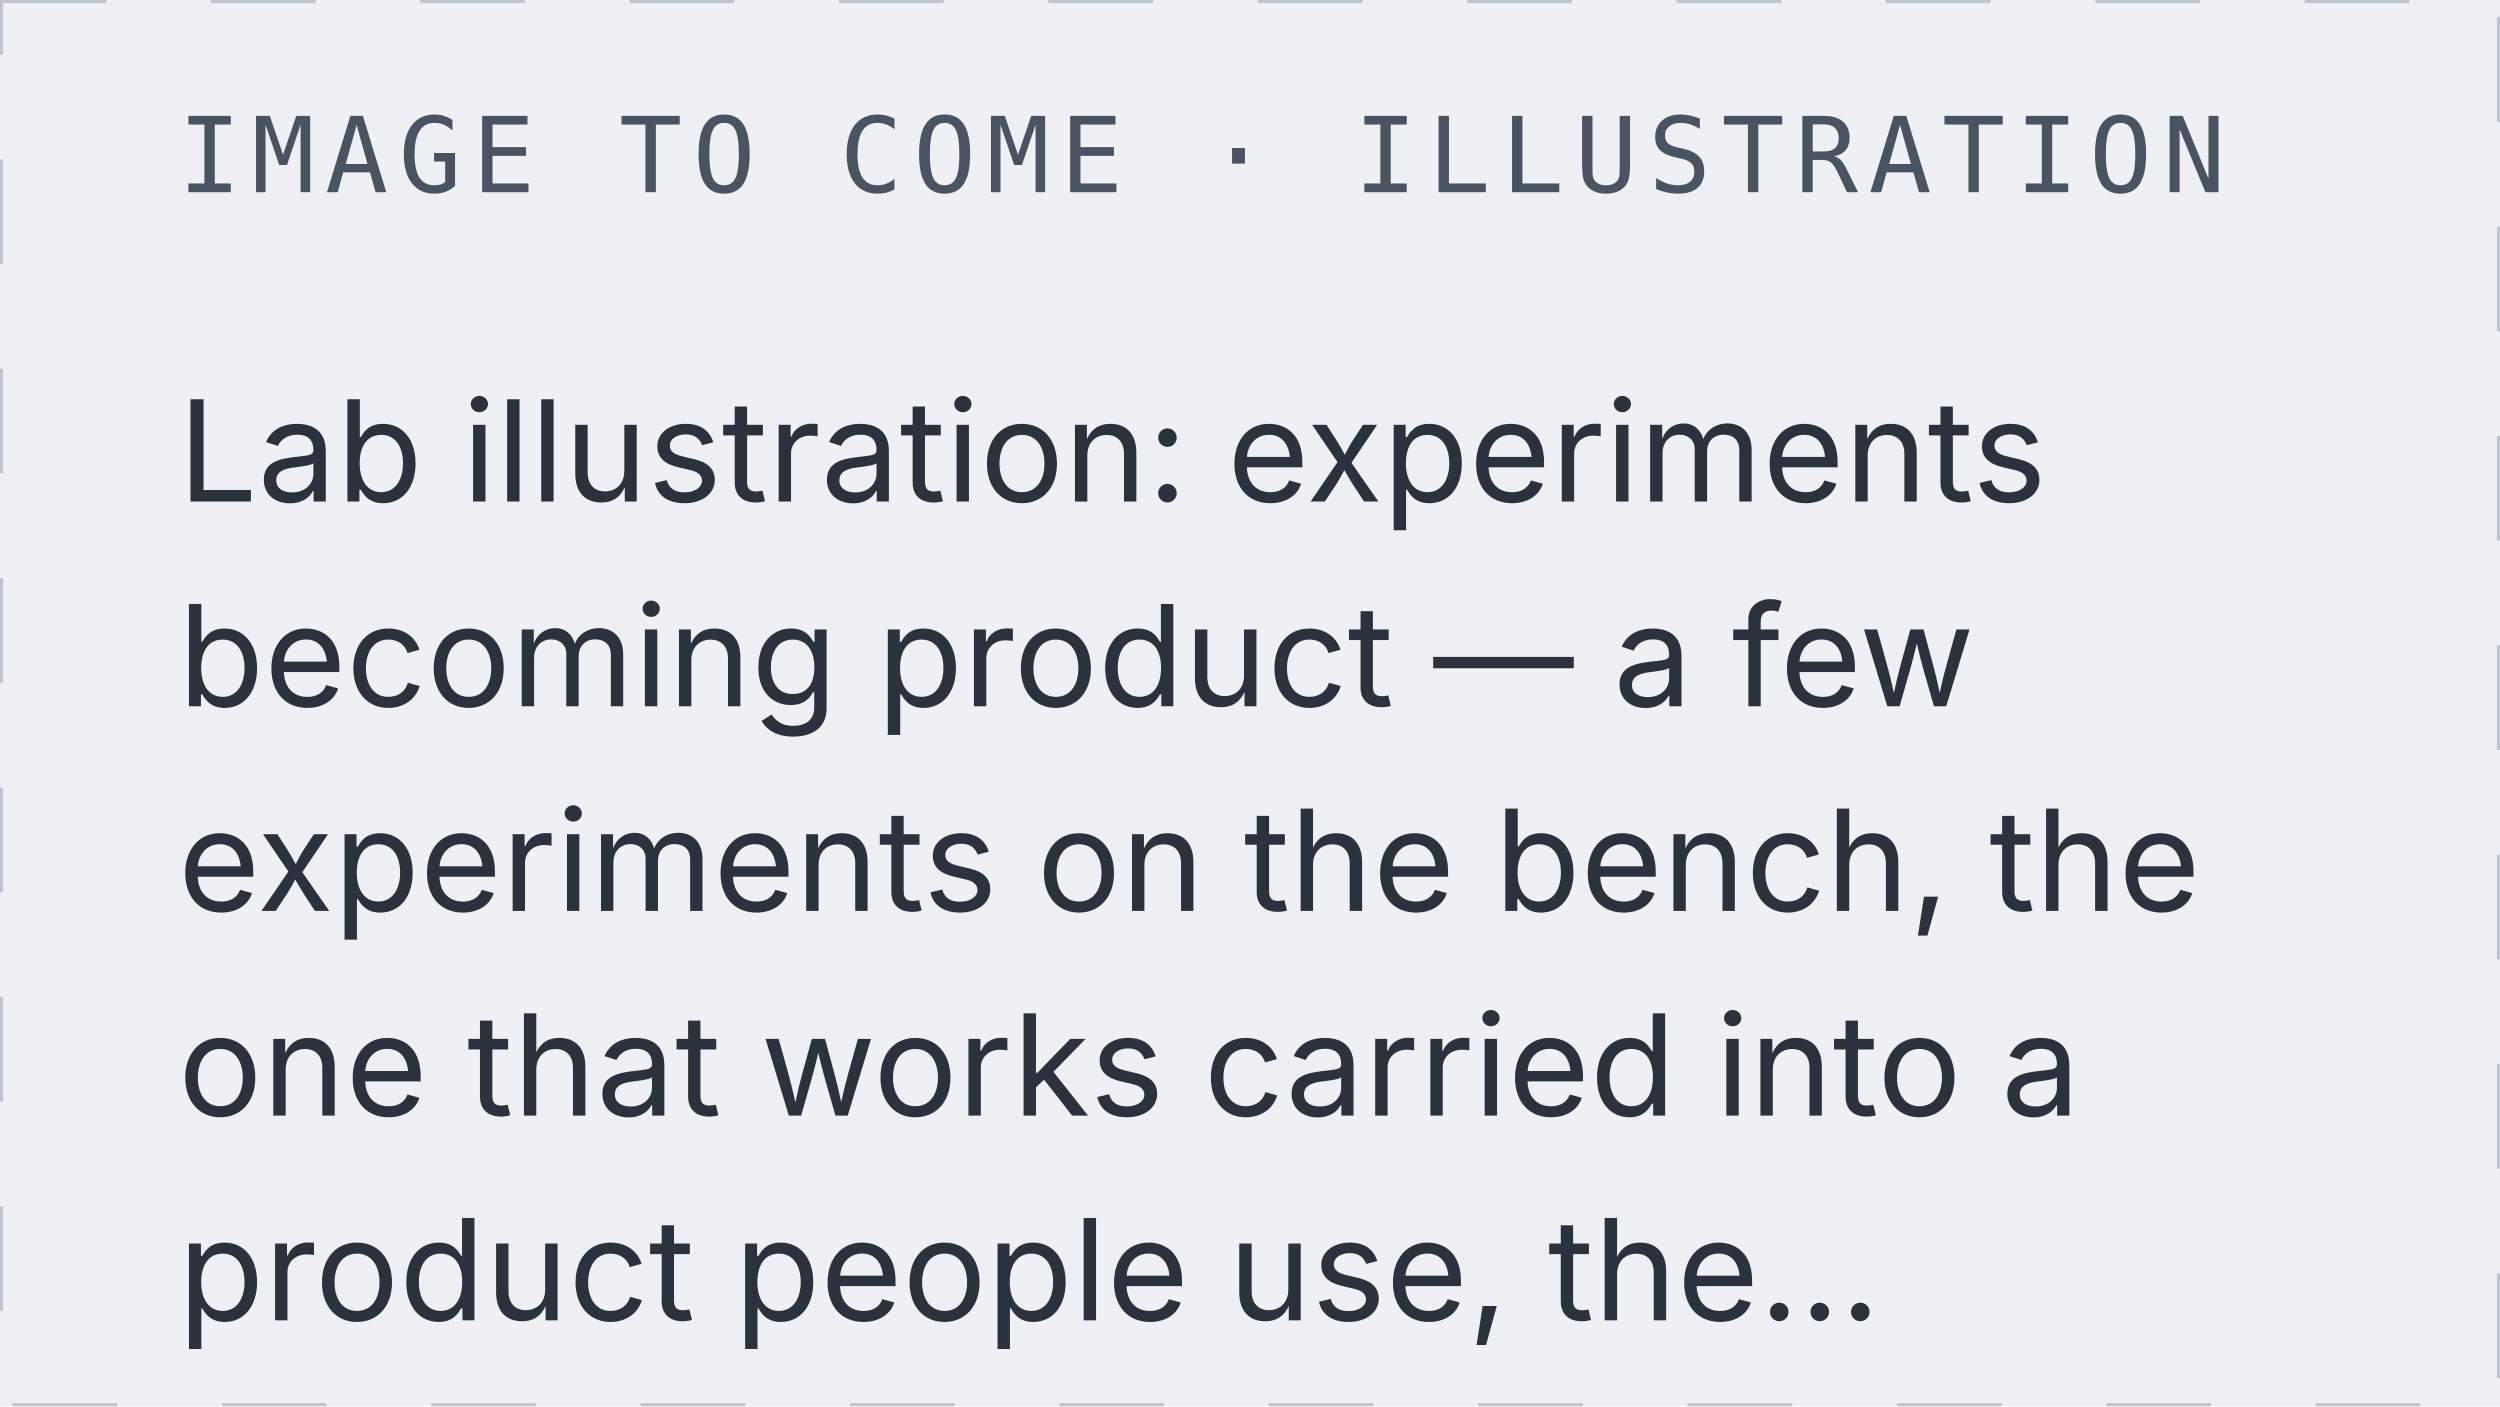
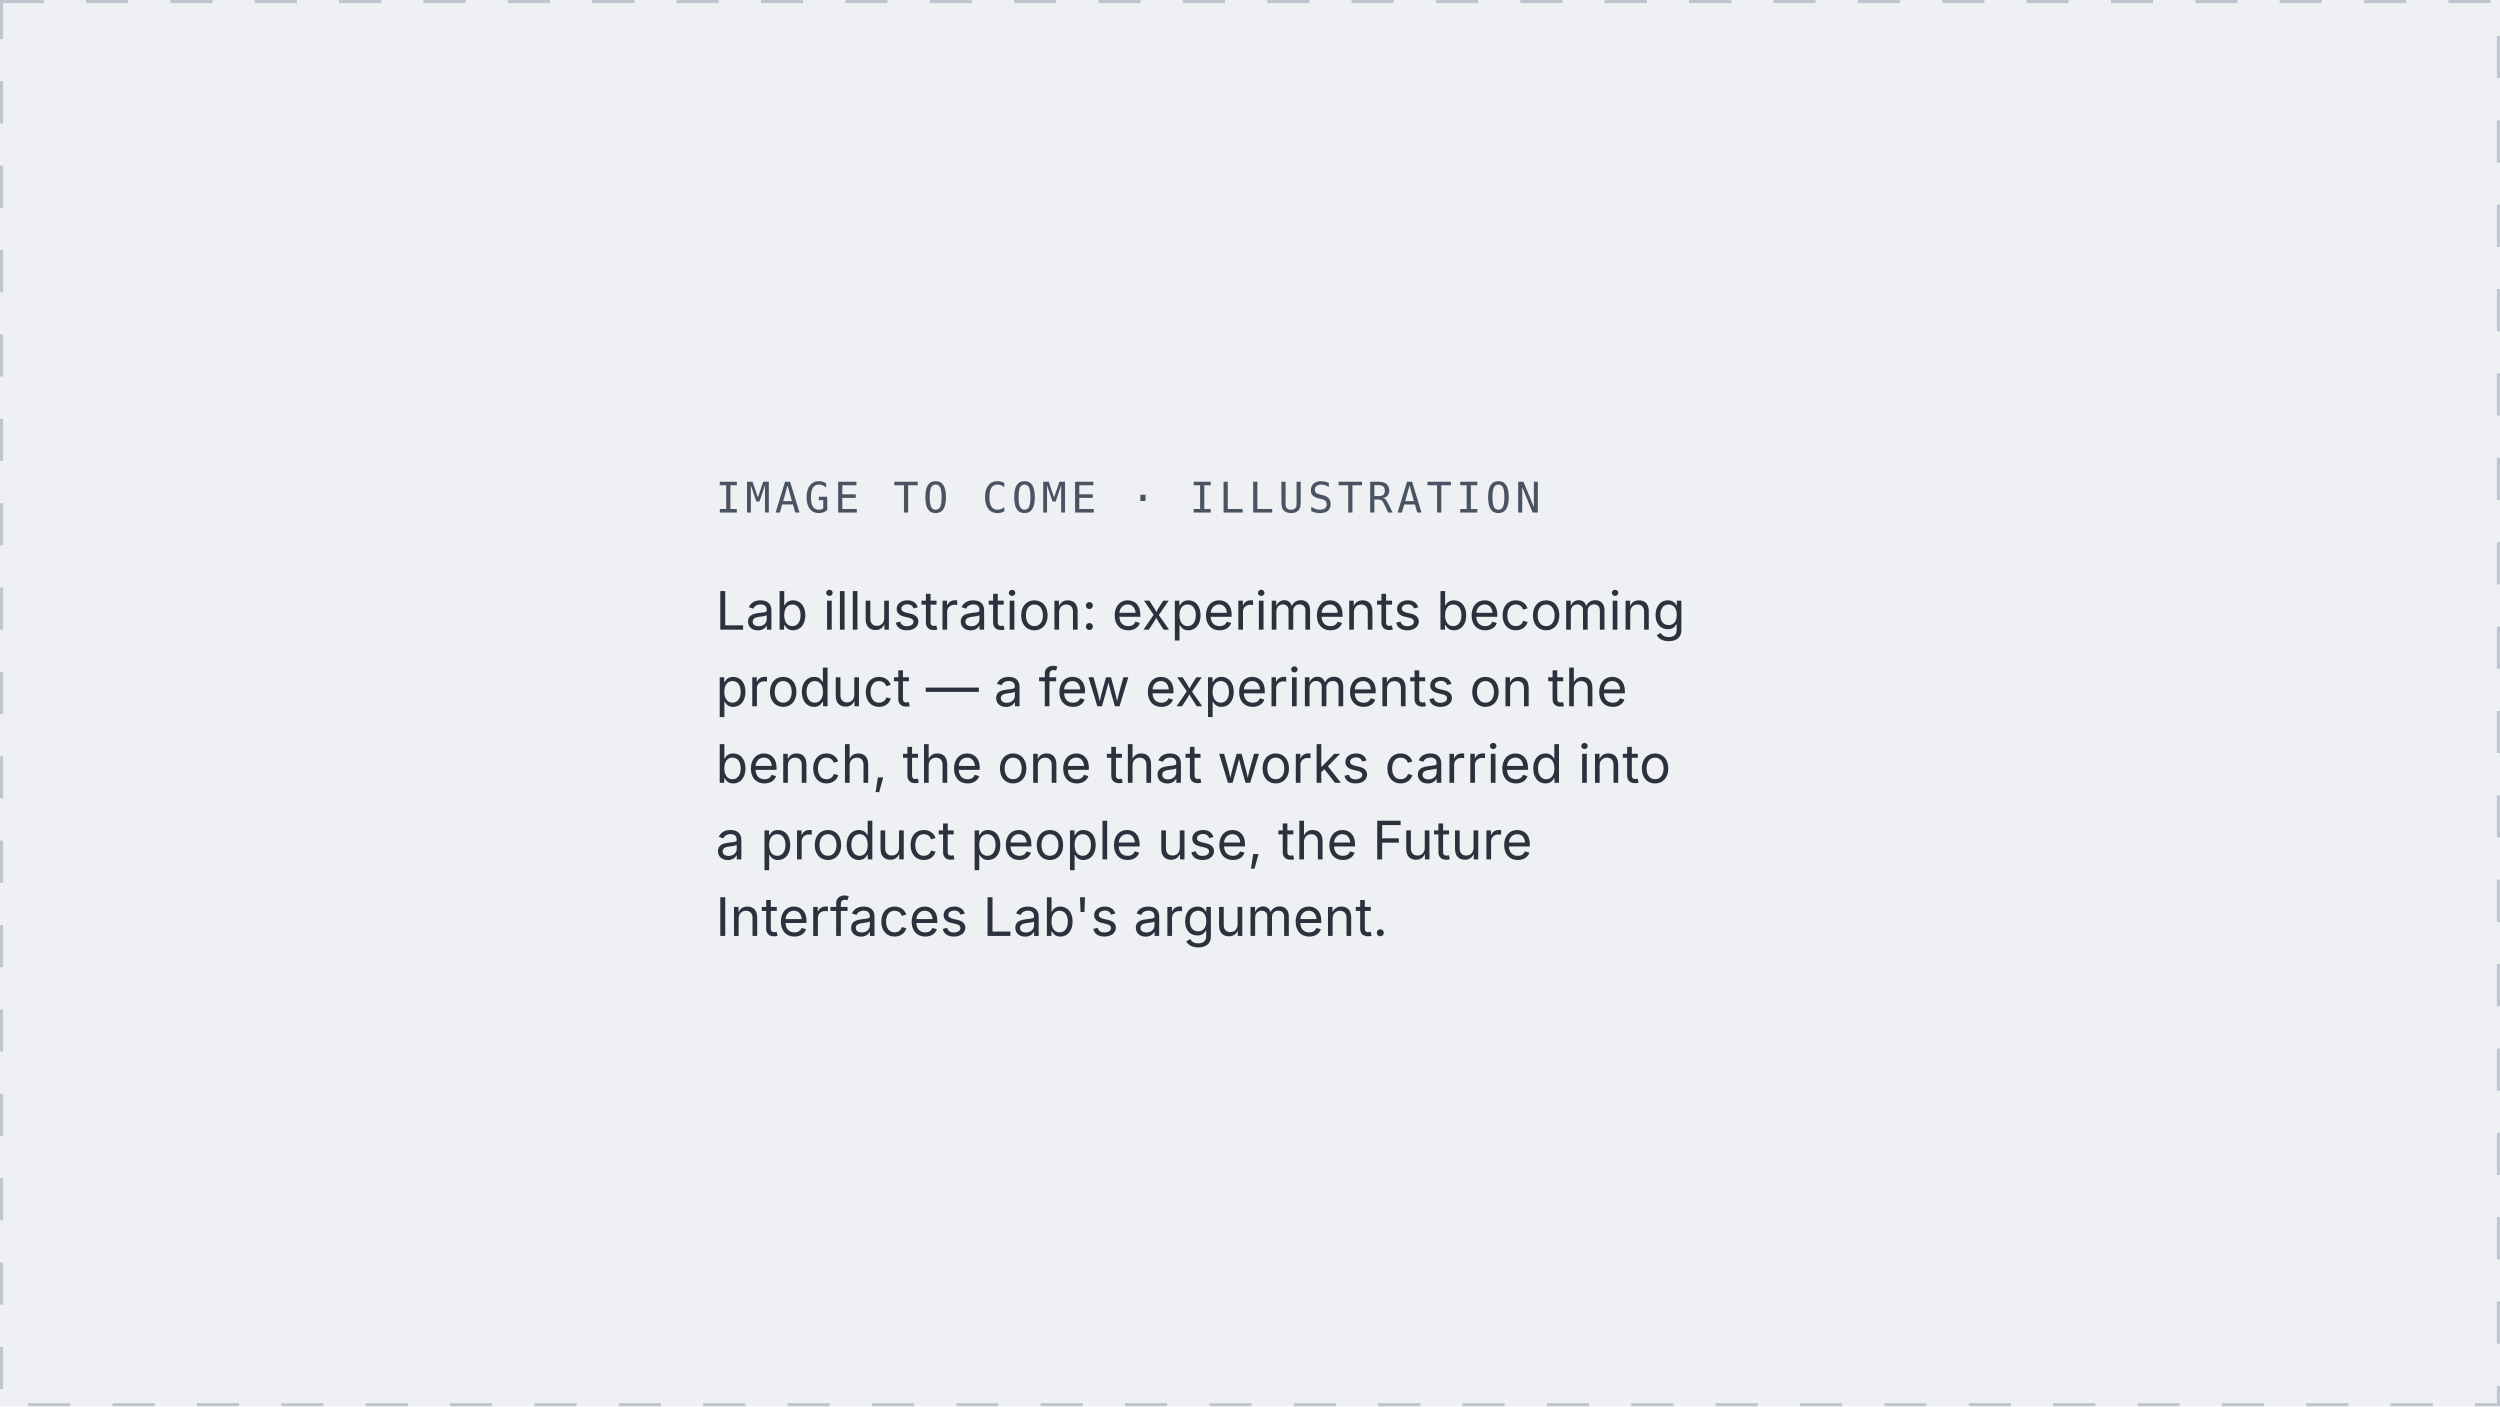
<svg xmlns="http://www.w3.org/2000/svg" viewBox="0 0 1600 900" width="1600" height="900" role="img" aria-label="Image to come · illustration">
  <rect width="1600" height="900" fill="#EEF0F3" />
-   <rect x="1" y="1" width="1598" height="898" fill="none" stroke="#BFC5CF" stroke-width="2" stroke-dasharray="67 67" />
-   <text x="114" y="123" font-family="ui-monospace, Menlo, Consolas, monospace" font-size="67" letter-spacing="6.7" fill="#4A5361">IMAGE TO COME · ILLUSTRATION</text>
-   <text x="114" y="321" font-family="system-ui, -apple-system, Segoe UI, sans-serif" font-size="90" fill="#2B323D">
-     <tspan x="114" dy="0">Lab illustration: experiments</tspan>
-     <tspan x="114" dy="131">becoming product — a few</tspan>
-     <tspan x="114" dy="131">experiments on the bench, the</tspan>
-     <tspan x="114" dy="131">one that works carried into a</tspan>
-     <tspan x="114" dy="131">product people use, the…</tspan>
+   <rect x="1" y="1" width="1598" height="898" fill="none" stroke="#BFC5CF" stroke-width="2" stroke-dasharray="27 27" />
+   <text x="458" y="328" font-family="ui-monospace, Menlo, Consolas, monospace" font-size="27" letter-spacing="2.7" fill="#4A5361">IMAGE TO COME · ILLUSTRATION</text>
+   <text x="458" y="403" font-family="system-ui, -apple-system, Segoe UI, sans-serif" font-size="34" fill="#2B323D">
+     <tspan x="458" dy="0">Lab illustration: experiments becoming</tspan>
+     <tspan x="458" dy="49">product — a few experiments on the</tspan>
+     <tspan x="458" dy="49">bench, the one that works carried into</tspan>
+     <tspan x="458" dy="49">a product people use, the Future</tspan>
+     <tspan x="458" dy="49">Interfaces Lab's argument.</tspan>
  </text>
</svg>
